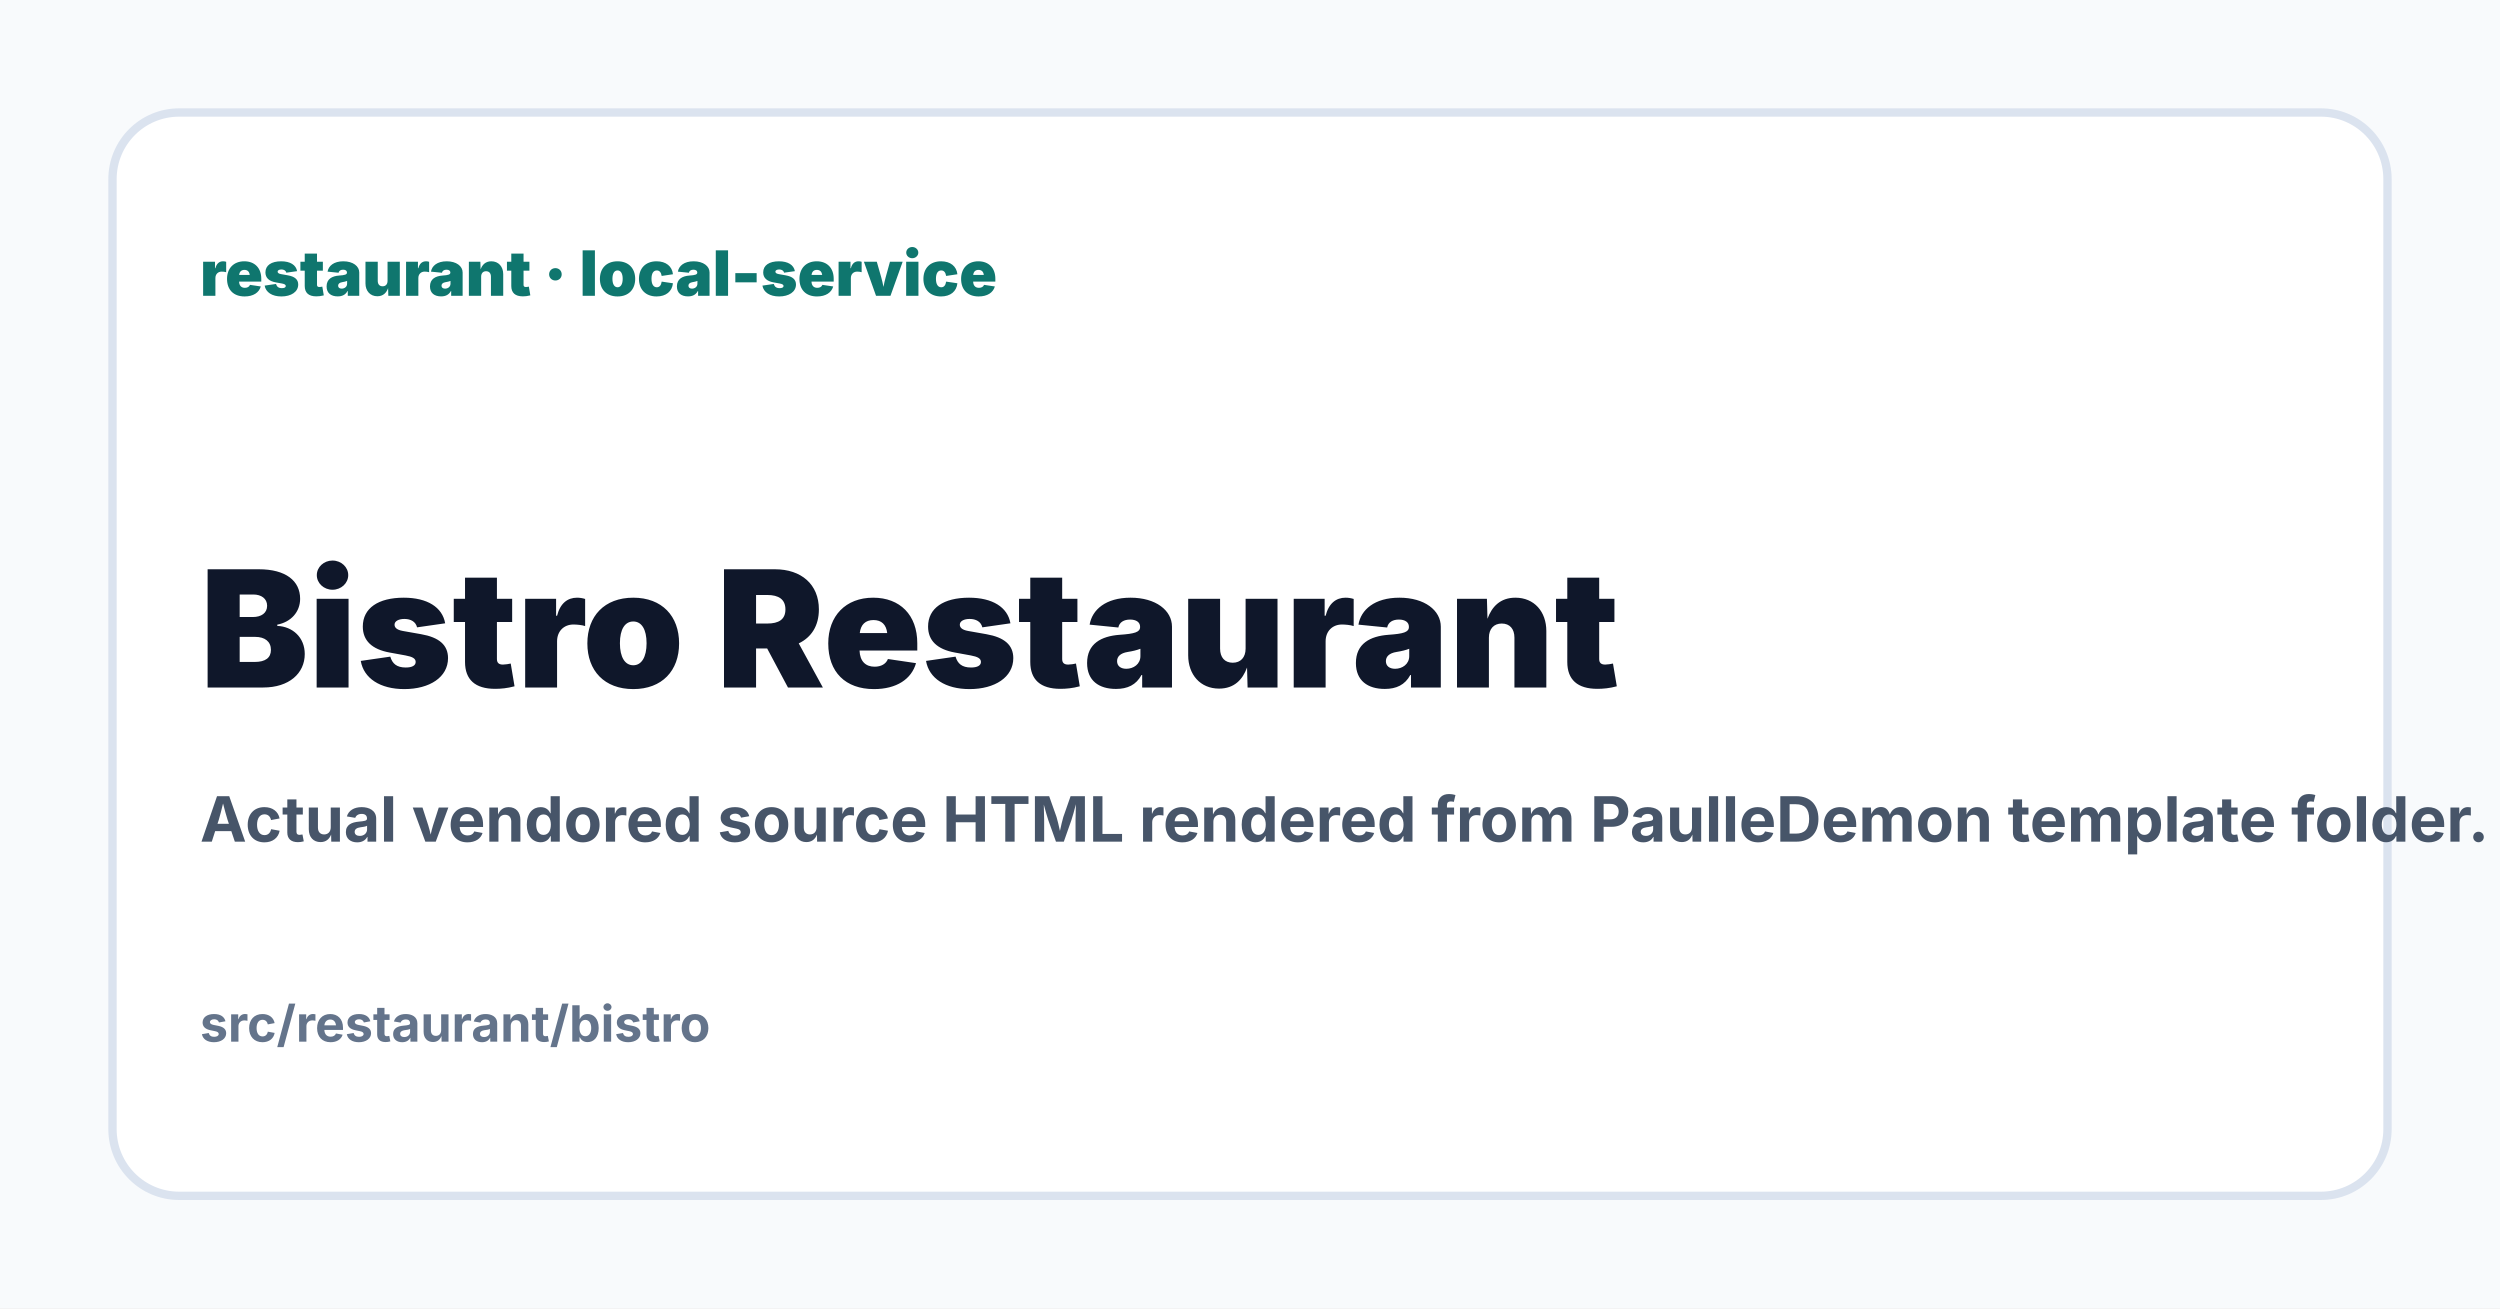
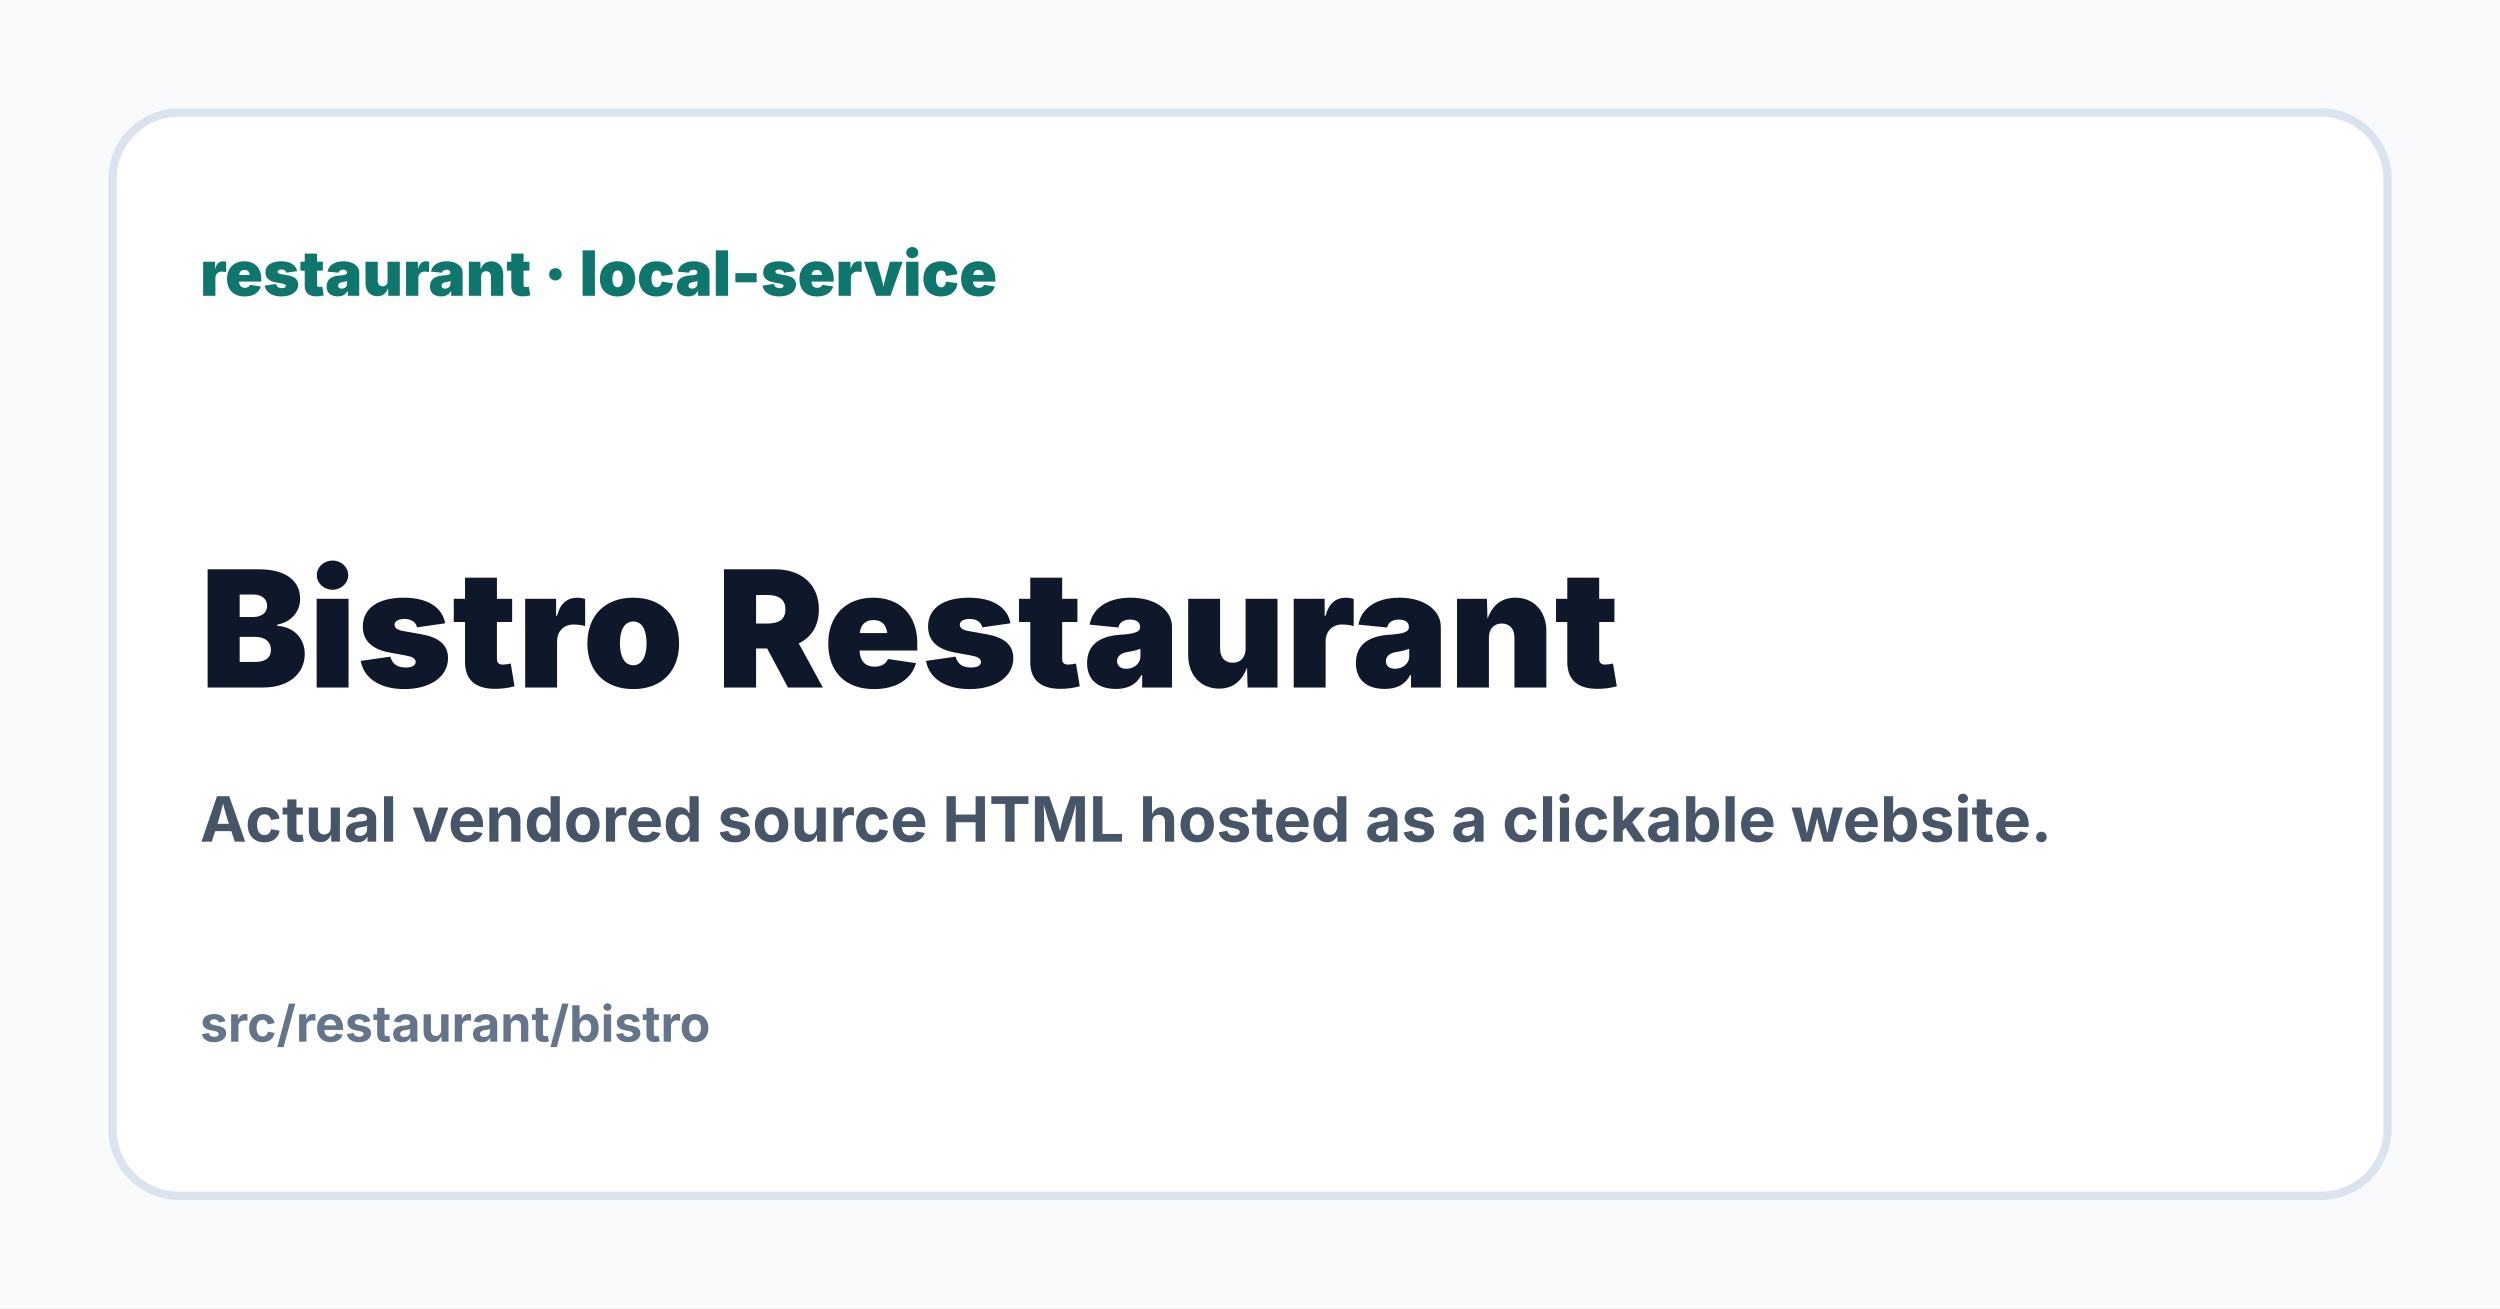
<svg xmlns="http://www.w3.org/2000/svg" width="1200" height="628" viewBox="0 0 1200 628" role="img" aria-label="Bistro Restaurant preview">
  <rect width="1200" height="628" fill="#f8fafc" />
  <rect x="54" y="54" width="1092" height="520" rx="32" fill="#ffffff" stroke="#dbe3ef" stroke-width="4" />
  <text x="96" y="142" fill="#0f766e" font-family="Inter, Arial, sans-serif" font-size="30" font-weight="850">restaurant · local-service</text>
  <text x="96" y="330" fill="#0f172a" font-family="Inter, Arial, sans-serif" font-size="78" font-weight="900">Bistro Restaurant</text>
-   <text x="96" y="404" fill="#475569" font-family="Inter, Arial, sans-serif" font-size="30" font-weight="650">Actual vendored source HTML rendered from PaulleDemon template folder.</text>
+   <text x="96" y="404" fill="#475569" font-family="Inter, Arial, sans-serif" font-size="30" font-weight="650">Actual vendored source HTML hosted as a clickable website.</text>
  <text x="96" y="500" fill="#64748b" font-family="Inter, Arial, sans-serif" font-size="24" font-weight="650">src/restaurant/bistro</text>
</svg>
